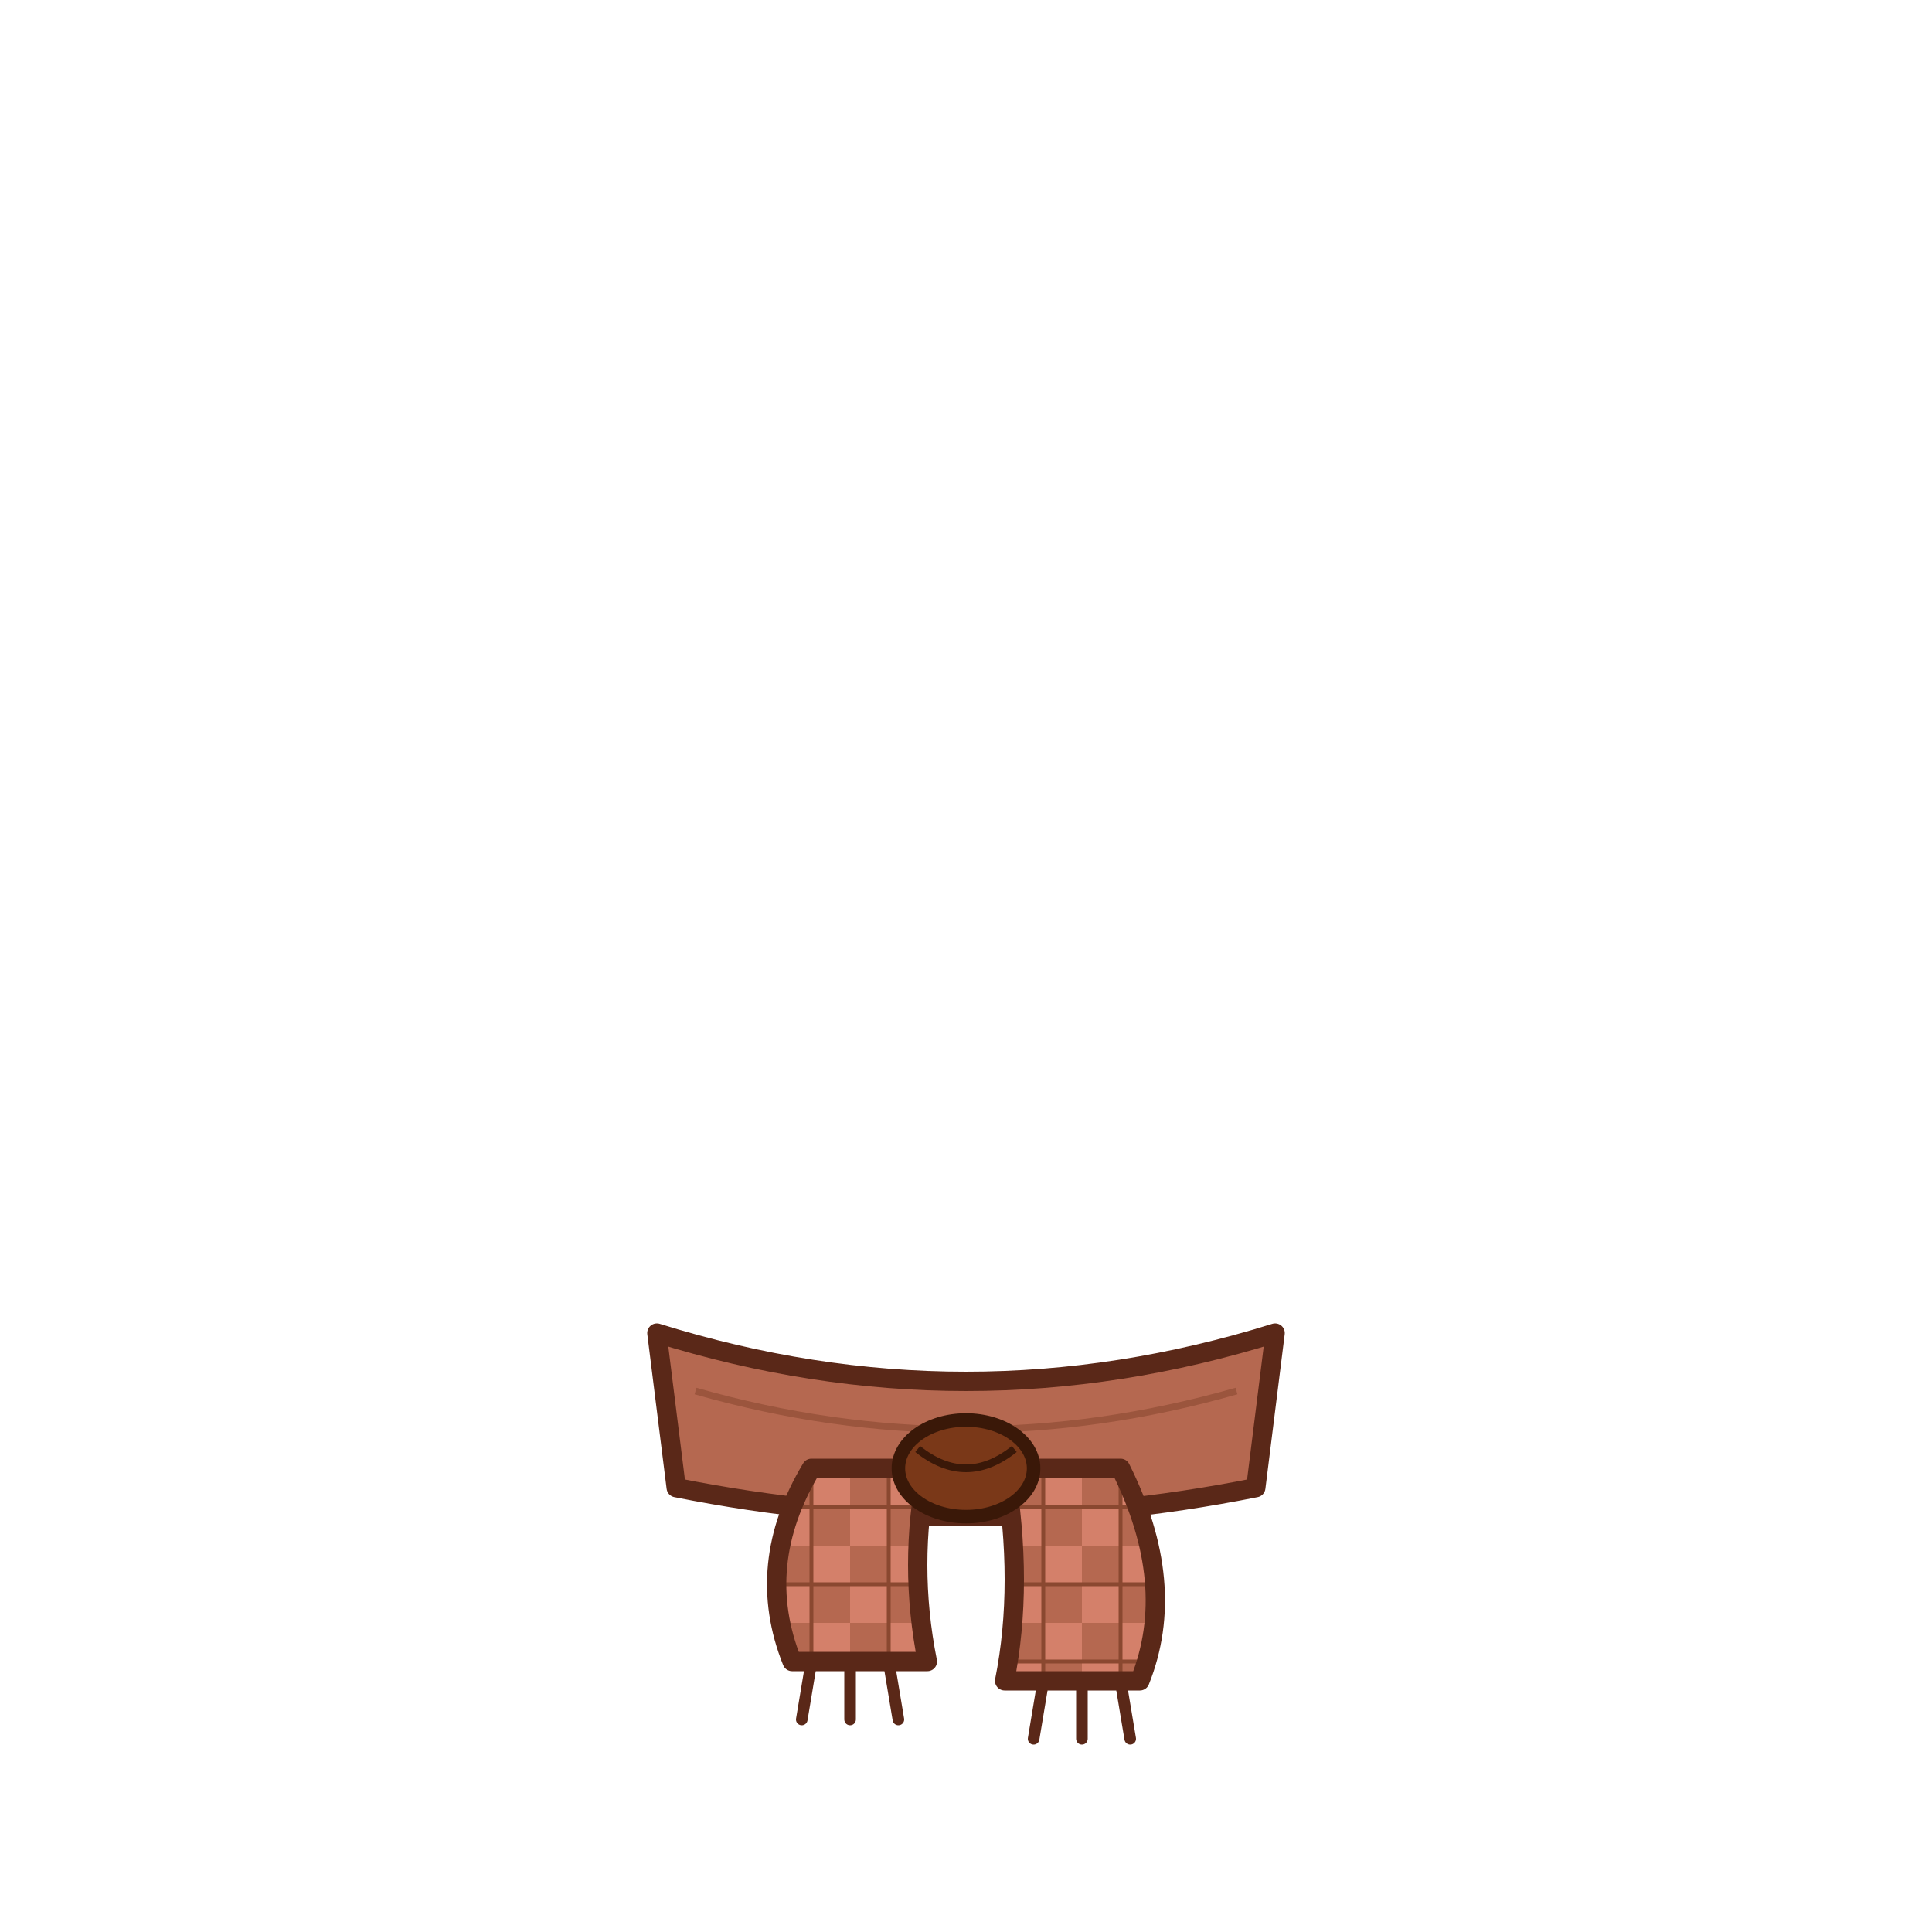
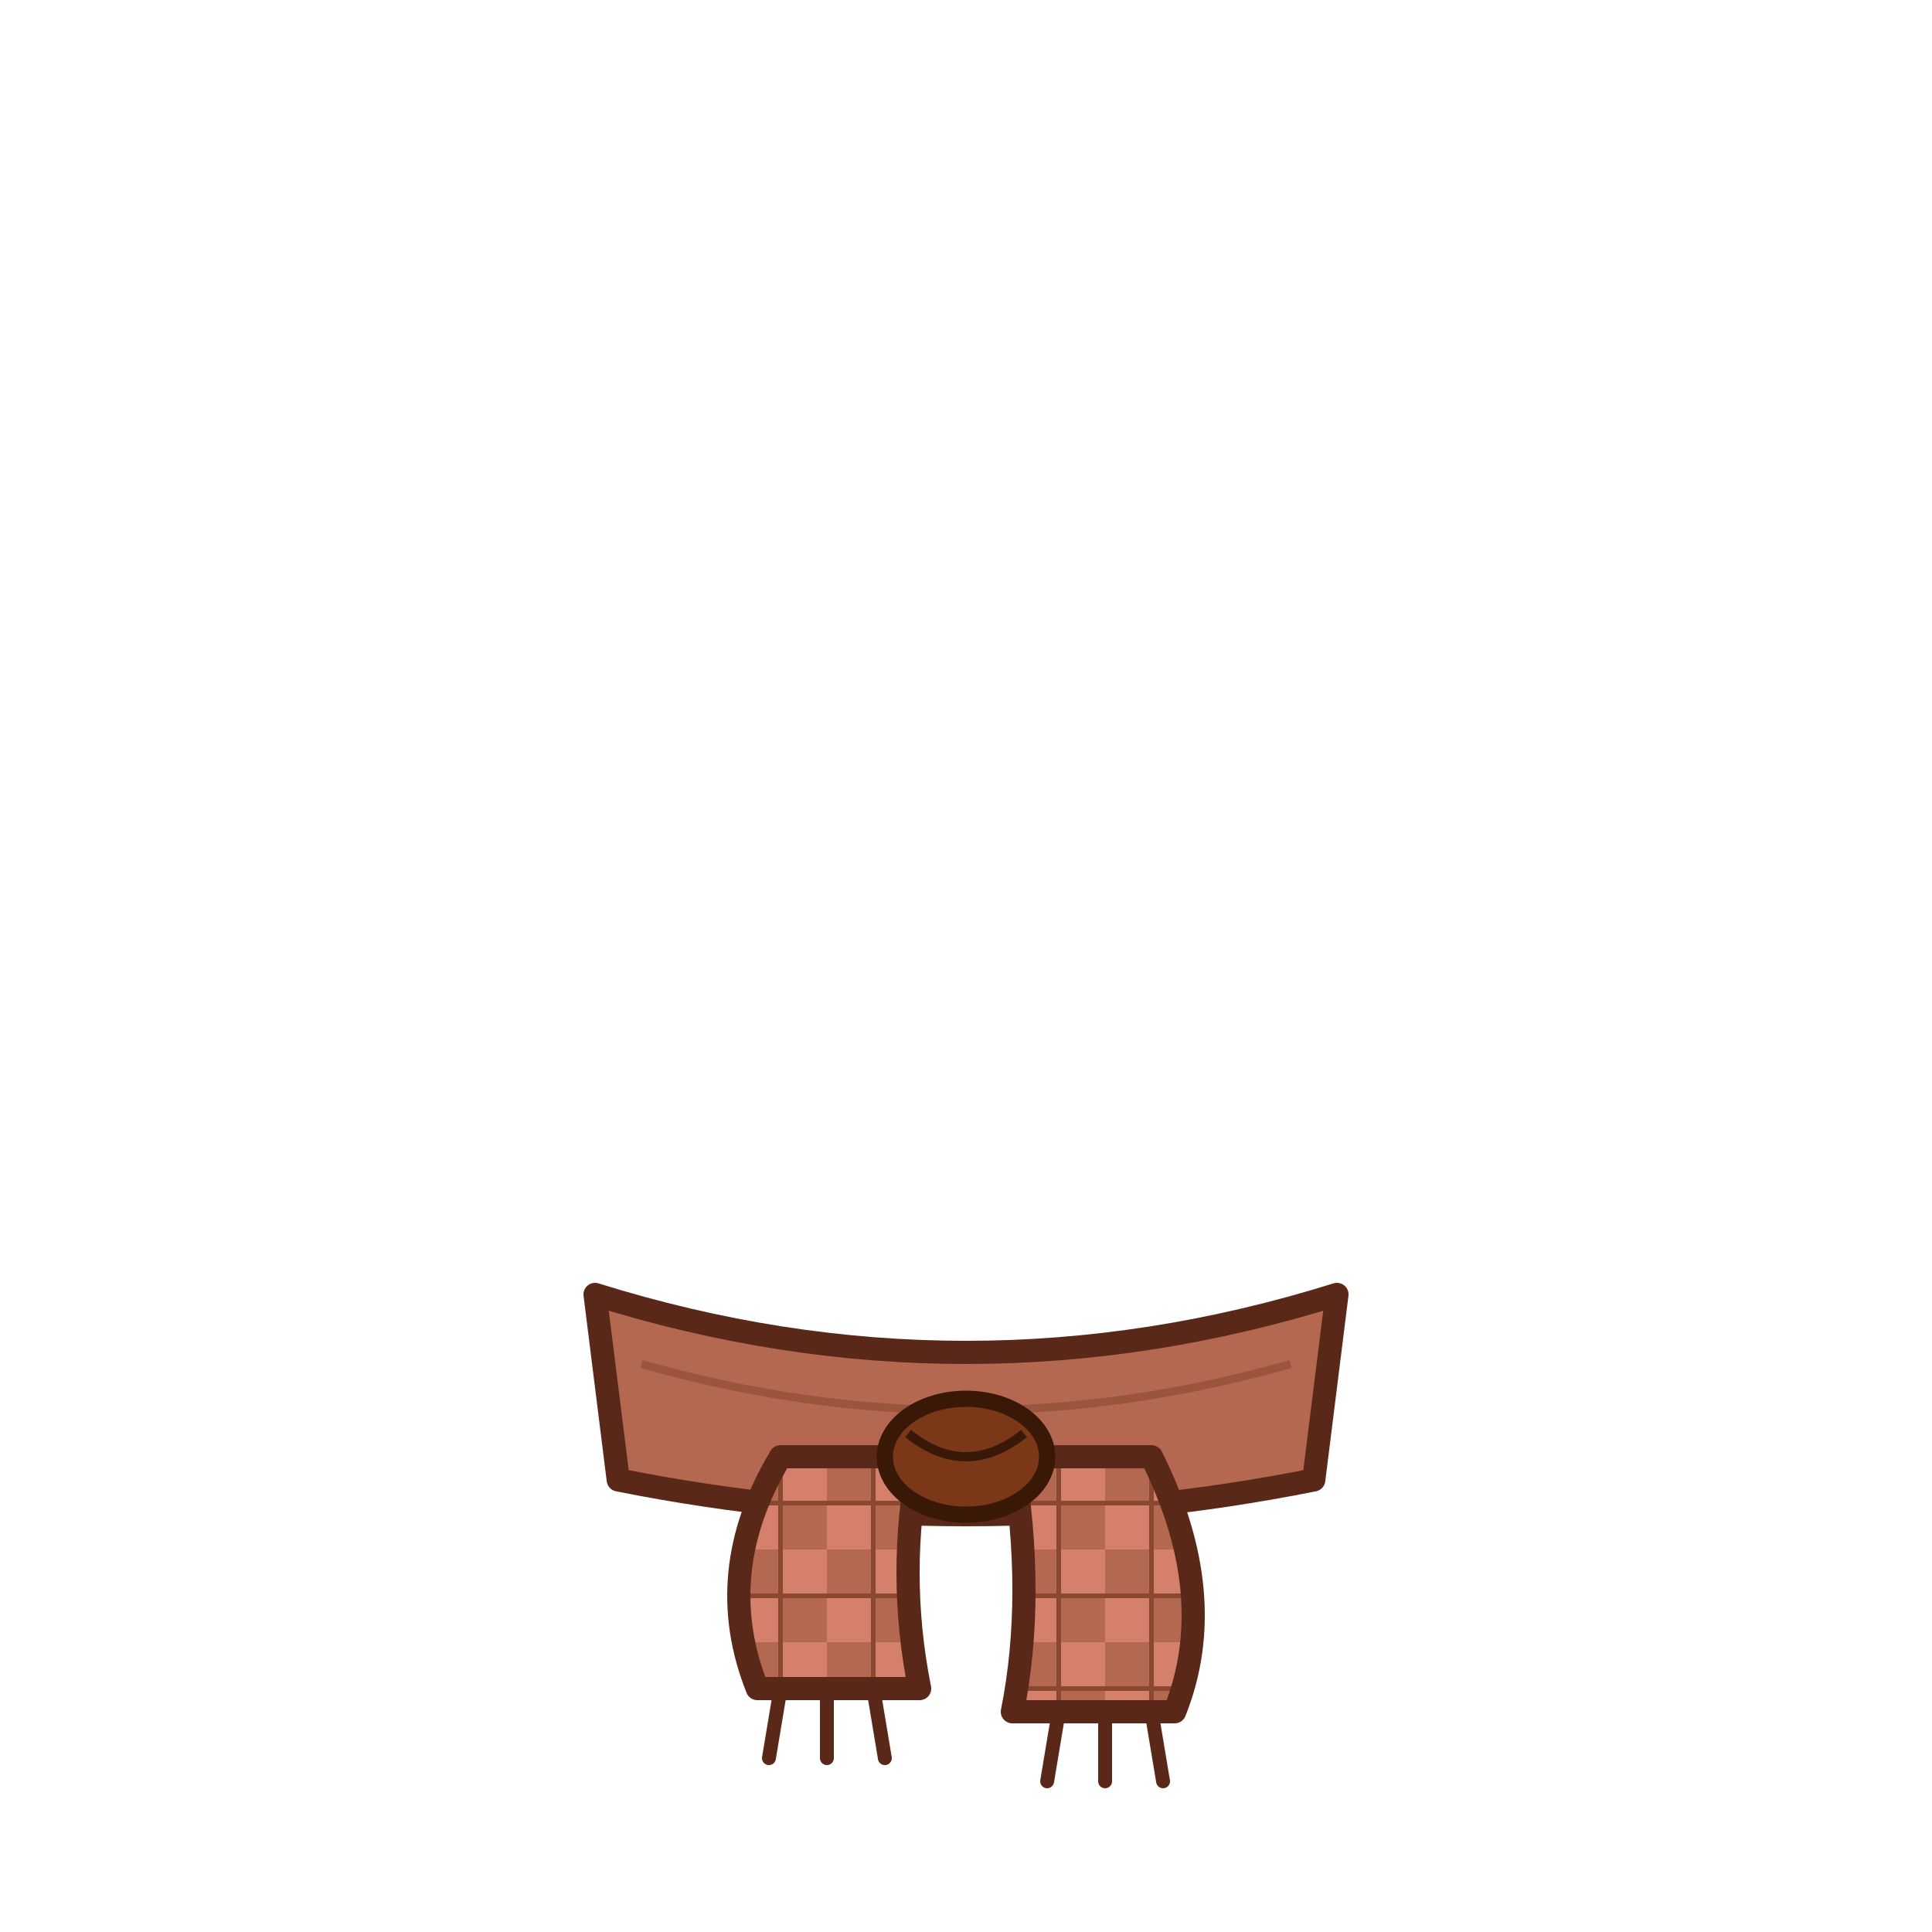
<svg xmlns="http://www.w3.org/2000/svg" viewBox="0 0 200 200">
  <defs>
    <pattern id="check-pat-blanket" x="0" y="0" width="8" height="8" patternUnits="userSpaceOnUse">
      <rect width="8" height="8" fill="#d4806a" />
      <rect width="4" height="4" fill="#b56850" />
      <rect x="4" y="4" width="4" height="4" fill="#b56850" />
      <path d="M0 4 L8 4" stroke="#8a4830" stroke-width="0.4" />
      <path d="M4 0 L4 8" stroke="#8a4830" stroke-width="0.4" />
    </pattern>
  </defs>
-   <g>
+   <g transform="translate(100 158) scale(1.2) translate(-100 -158)">
    <path d="M68 138 Q100 148 132 138 L130 154 Q100 160 70 154 Z" fill="#b56850" stroke="#5a2818" stroke-width="2" stroke-linejoin="round" />
    <path d="M72 144 Q100 152 128 144" stroke="#8a4830" stroke-width="0.7" fill="none" opacity="0.6" />
    <path d="M84 152 Q78 162 82 172 L96 172 Q94 162 96 152 Z" fill="url(#check-pat-blanket)" stroke="#5a2818" stroke-width="2" stroke-linejoin="round" />
    <path d="M116 152 Q122 164 118 174 L104 174 Q106 164 104 152 Z" fill="url(#check-pat-blanket)" stroke="#5a2818" stroke-width="2" stroke-linejoin="round" />
    <ellipse cx="100" cy="152" rx="7" ry="5" fill="#7a3818" stroke="#3a1808" stroke-width="1.4" />
    <path d="M95 150 Q100 154 105 150" stroke="#3a1808" stroke-width="0.8" fill="none" />
    <path d="M84 172 L83 178 M88 172 L88 178 M92 172 L93 178" stroke="#5a2818" stroke-width="1.2" stroke-linecap="round" />
    <path d="M108 174 L107 180 M112 174 L112 180 M116 174 L117 180" stroke="#5a2818" stroke-width="1.2" stroke-linecap="round" />
  </g>
</svg>
